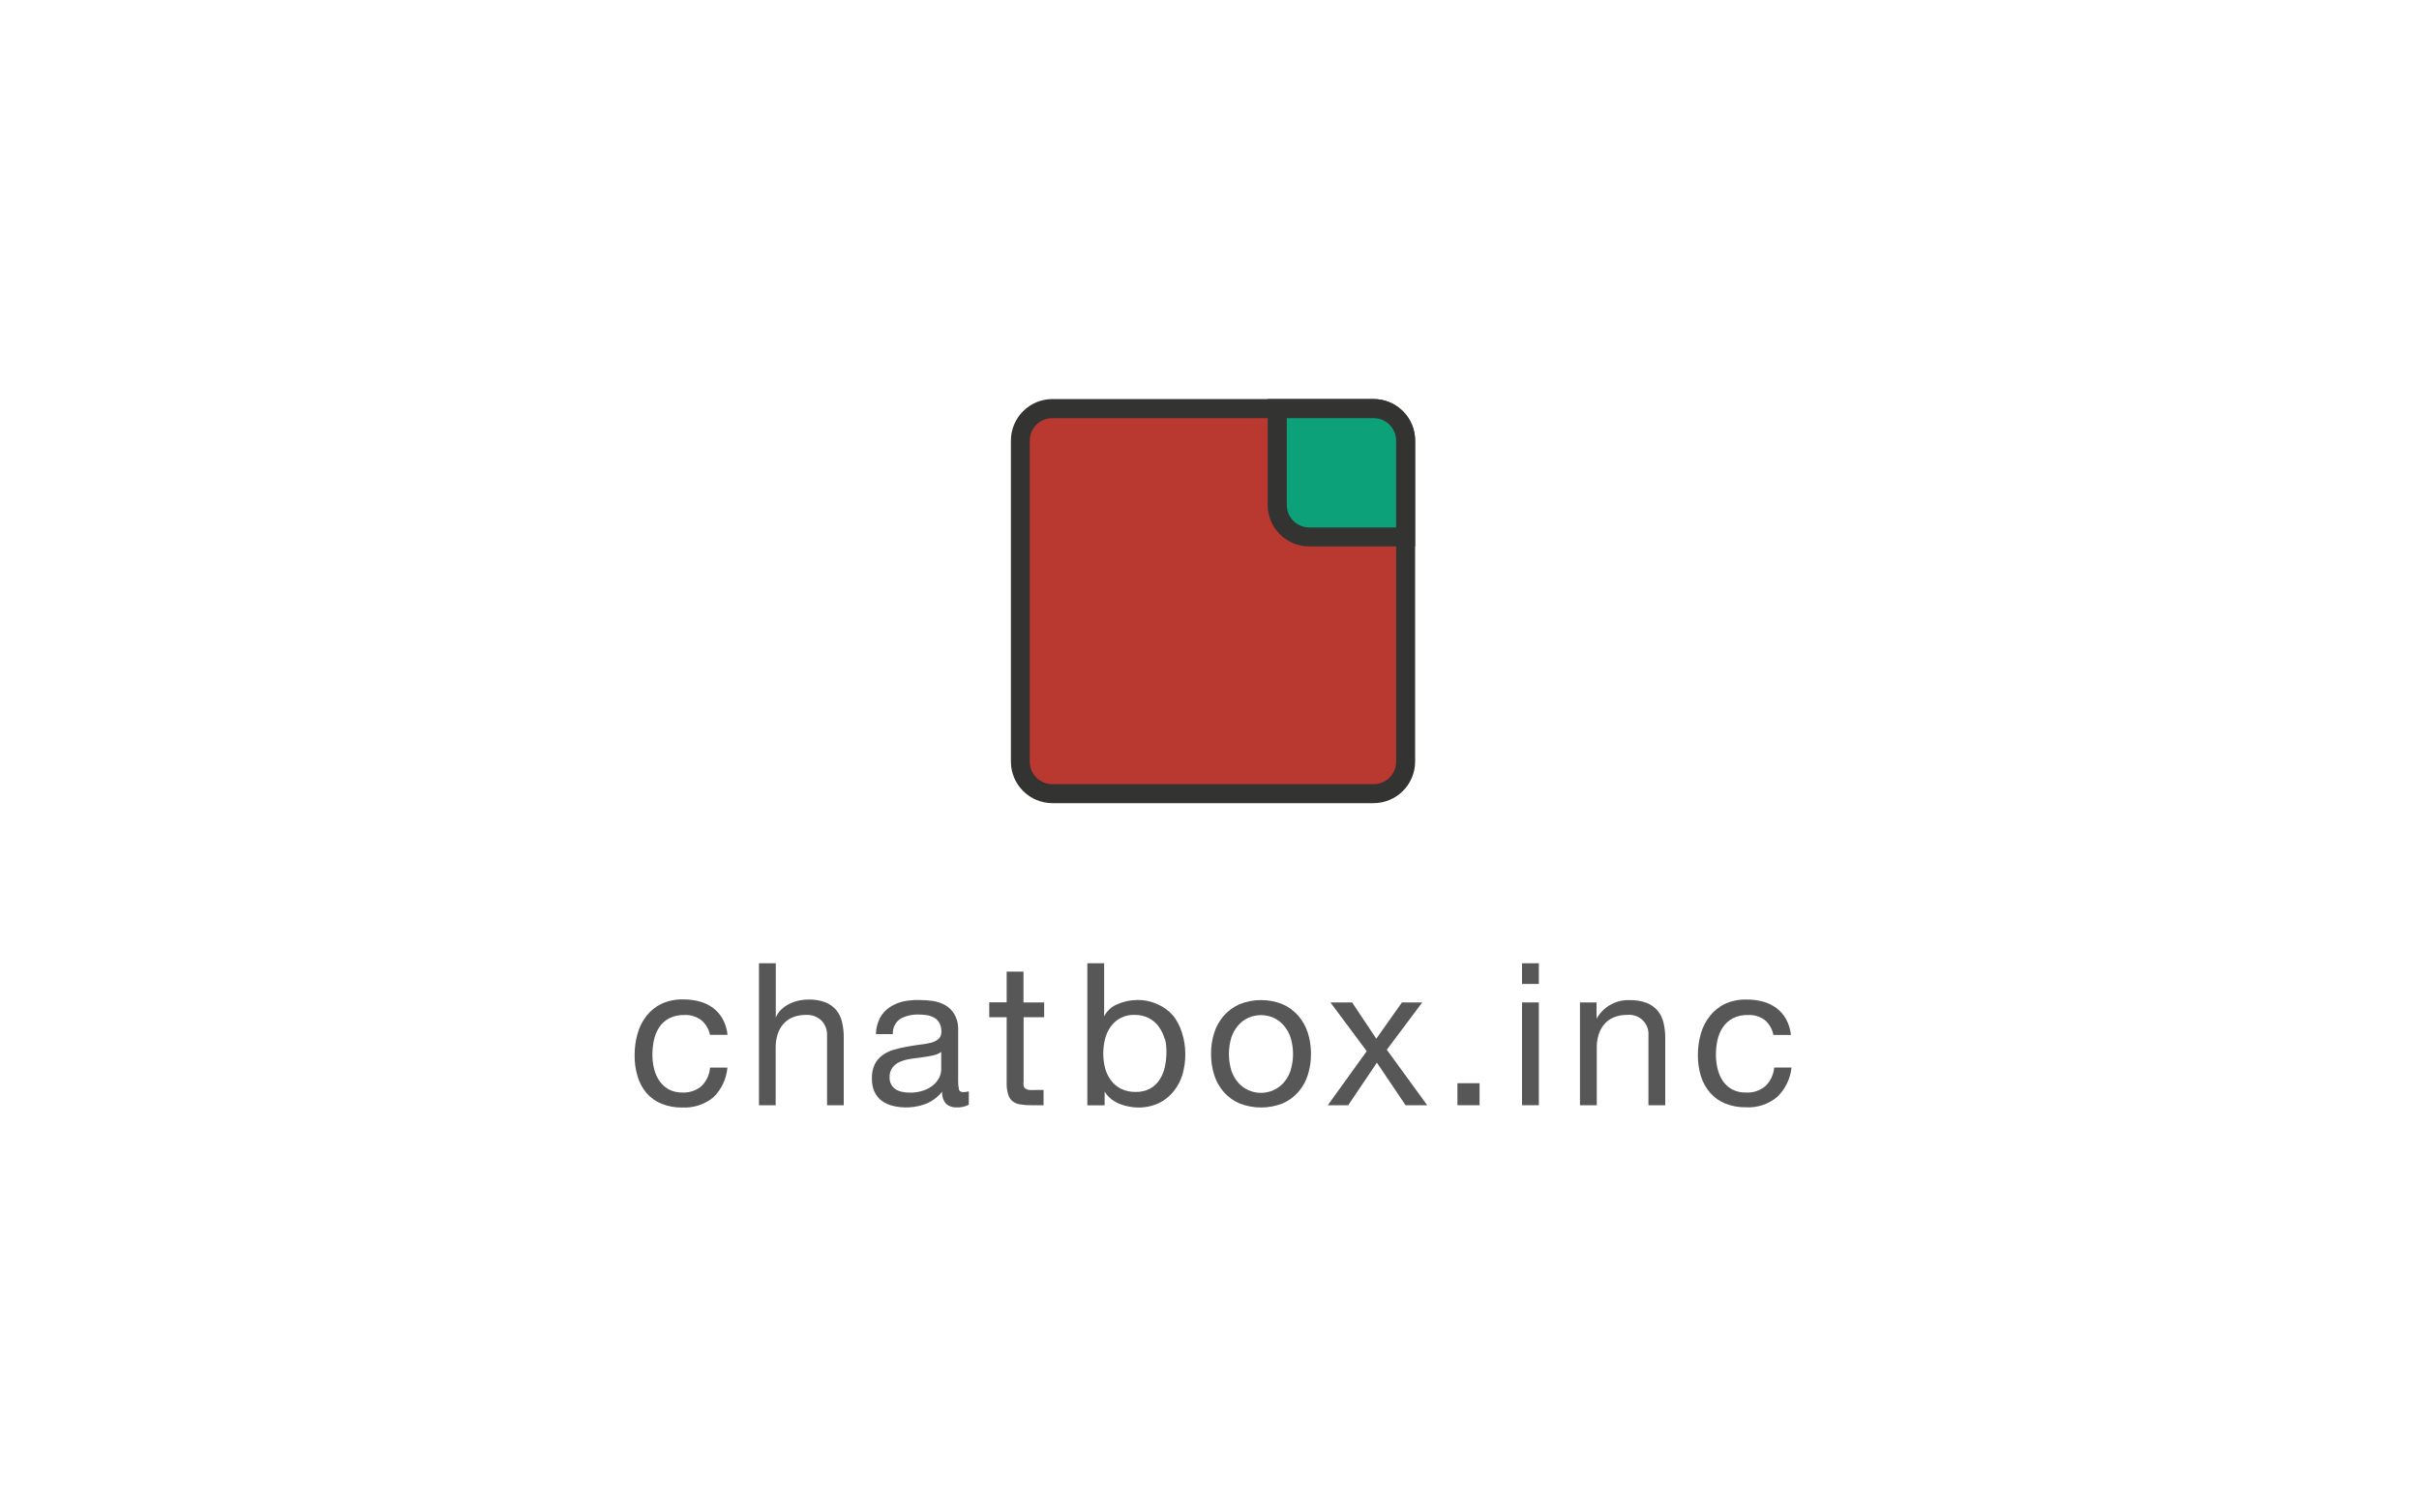
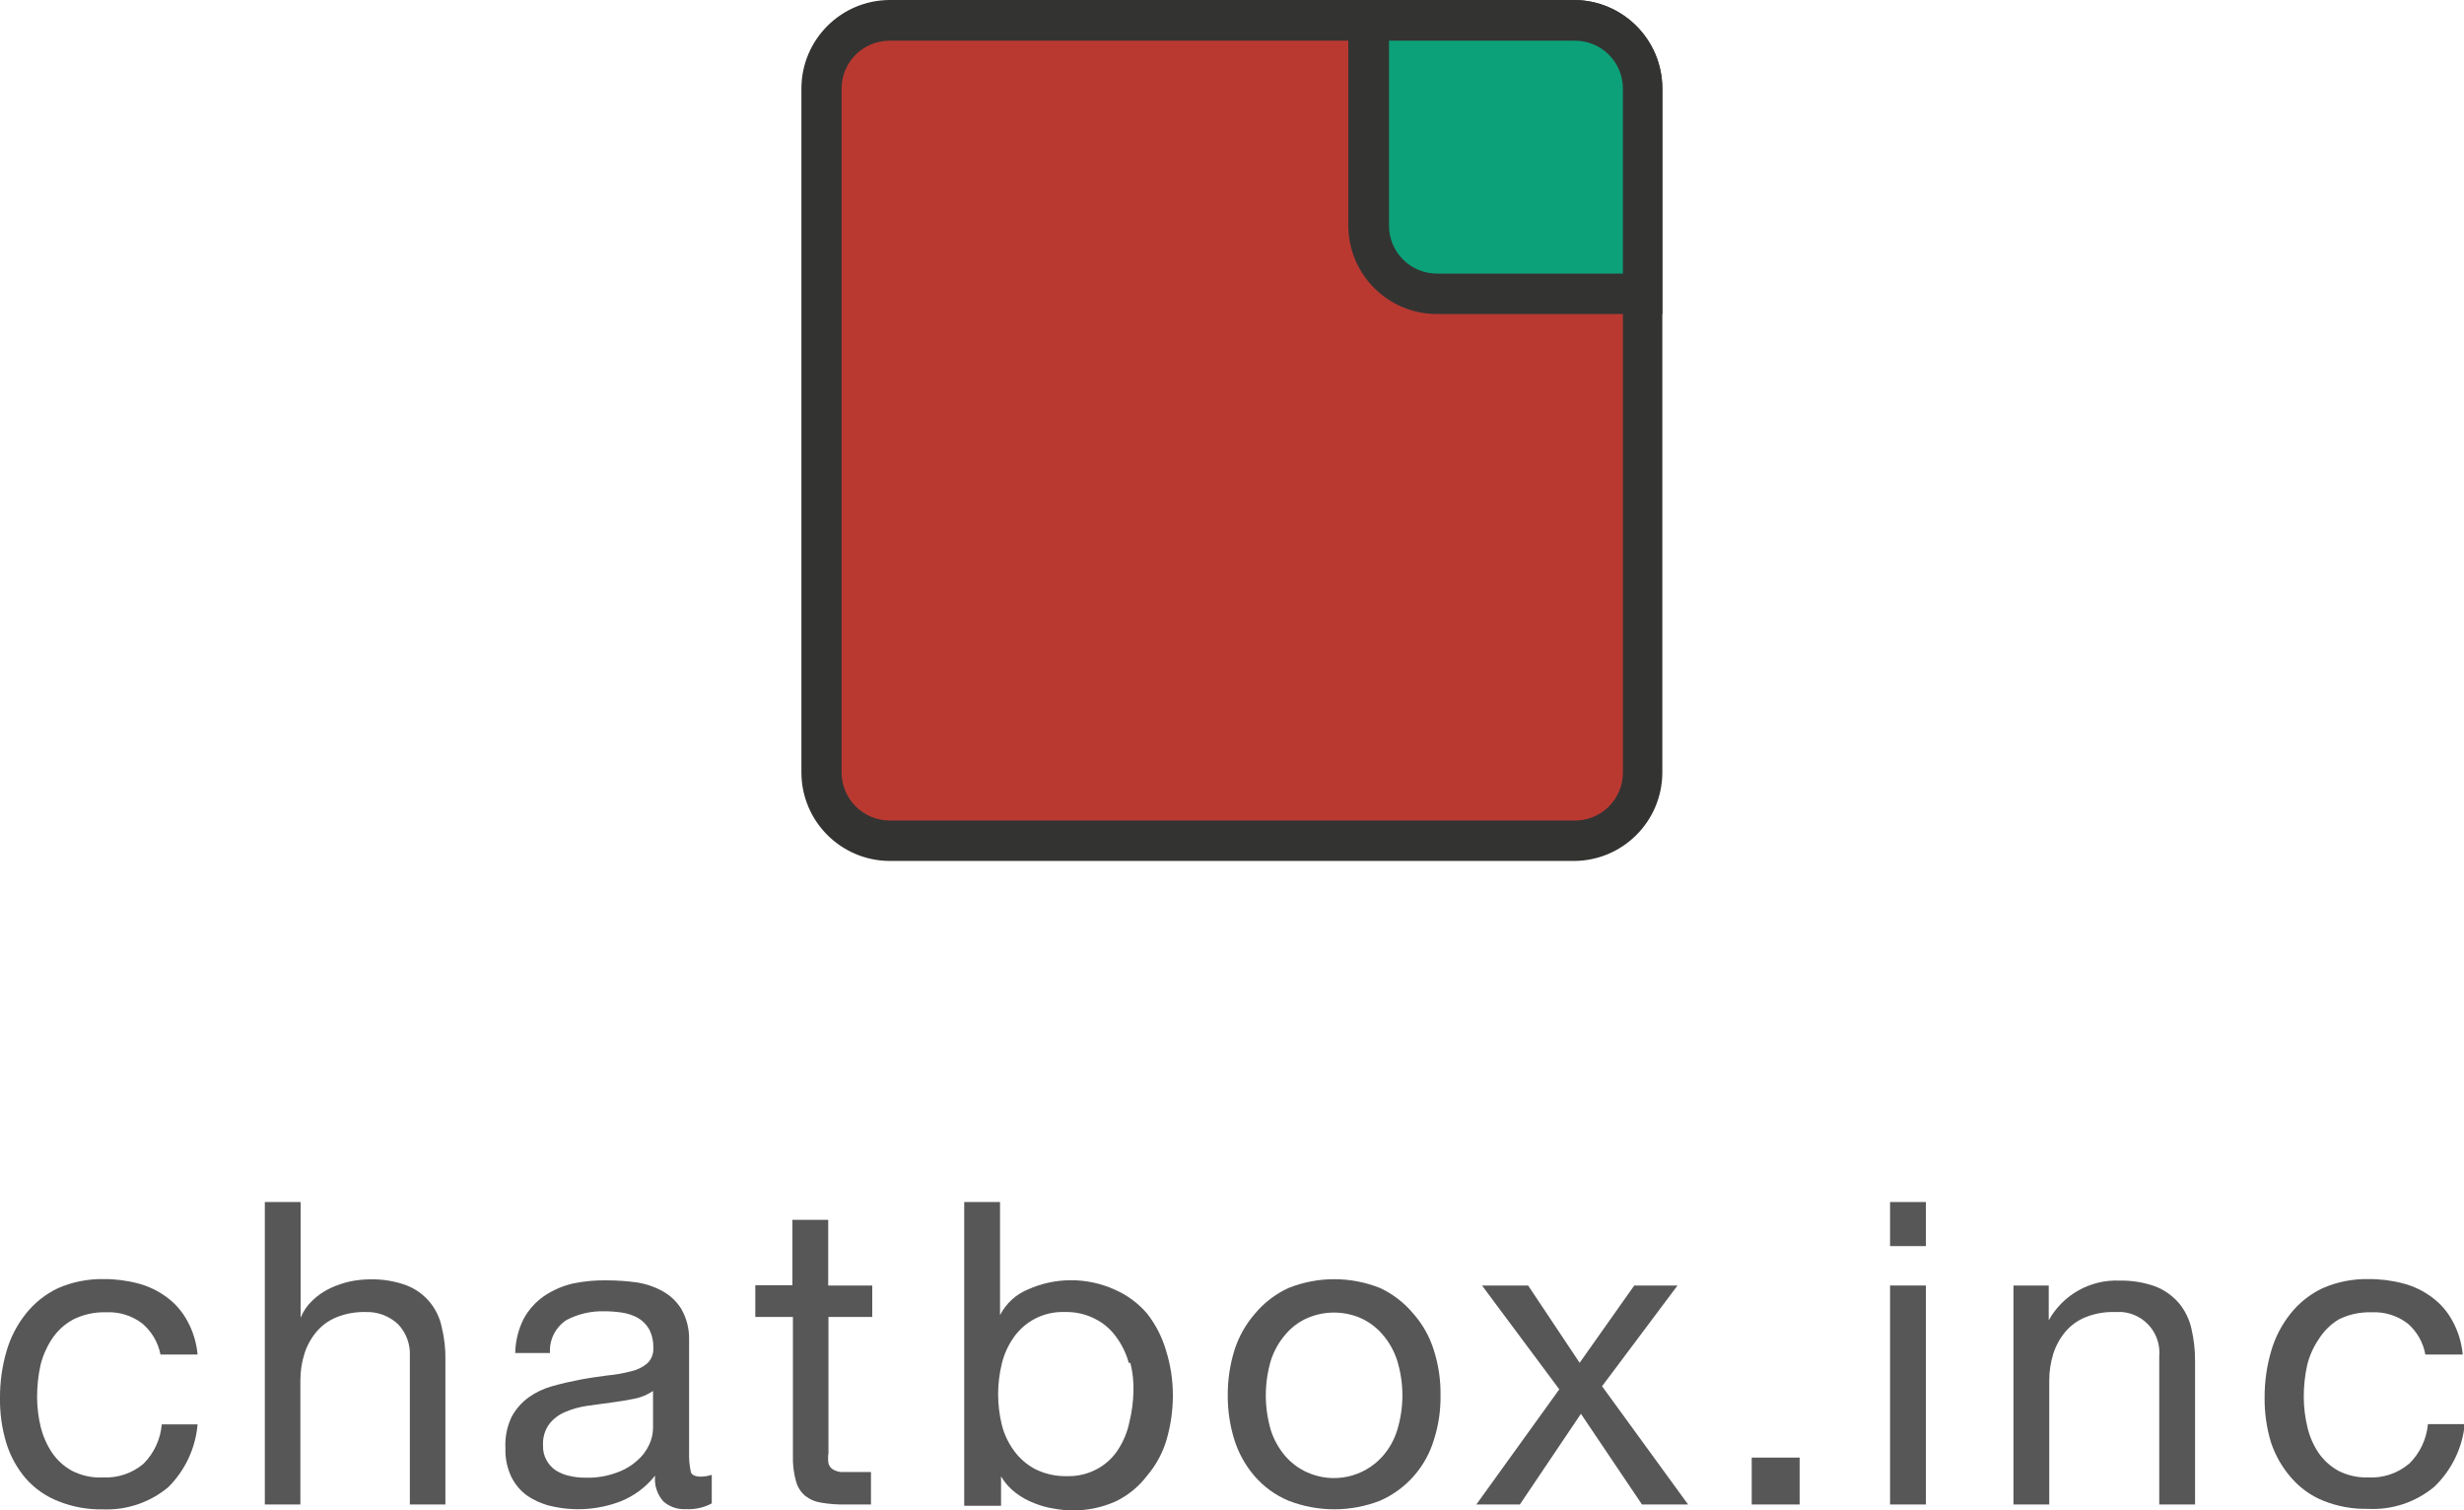
- <svg xmlns="http://www.w3.org/2000/svg" viewBox="0 0 200 125">
+ <svg xmlns="http://www.w3.org/2000/svg" id="レイヤー_1" data-name="レイヤー 1" viewBox="0 0 95.65 58.59">
  <defs>
-     <style>.cls-1{fill:none;}.cls-2{fill:#b93931;}.cls-3{fill:#333332;}.cls-4{fill:#0da179;}.cls-5{fill:#585757;}</style>
+     <style>.cls-1{fill:#b93931;}.cls-2{fill:#333332;}.cls-3{fill:#0da179;}.cls-4{fill:#585757;}</style>
  </defs>
-   <g id="bunner_light">
-     <g id="bg">
-       <rect class="cls-1" width="200" height="125" />
-     </g>
-     <path class="cls-2" d="M113.56,65.63H87A2.65,2.65,0,0,1,84.37,63V36.44A2.65,2.65,0,0,1,87,33.79h26.54a2.65,2.65,0,0,1,2.65,2.64h0V63a2.65,2.65,0,0,1-2.65,2.65h0" />
-     <path class="cls-3" d="M113.56,66.42H87A3.44,3.44,0,0,1,83.58,63V36.44A3.44,3.44,0,0,1,87,33h26.54A3.44,3.44,0,0,1,117,36.44V63A3.44,3.44,0,0,1,113.56,66.42ZM87,34.58a1.86,1.86,0,0,0-1.86,1.86V63A1.86,1.86,0,0,0,87,64.85h26.54A1.86,1.86,0,0,0,115.43,63V36.44a1.86,1.86,0,0,0-1.86-1.86Z" />
-     <path class="cls-4" d="M116.21,44.4h-8a2.65,2.65,0,0,1-2.65-2.65h0v-8h8a2.65,2.65,0,0,1,2.65,2.65v8Z" />
-     <path class="cls-3" d="M117,45.19h-8.76a3.44,3.44,0,0,1-3.43-3.44V33h8.75A3.44,3.44,0,0,1,117,36.44v8.75ZM106.39,34.58v7.18a1.86,1.86,0,0,0,1.86,1.86h7.18V36.44a1.86,1.86,0,0,0-1.86-1.86h-7.18Z" />
-     <path class="cls-5" d="M58,84.38a2.12,2.12,0,0,0-1.42-.44,2.62,2.62,0,0,0-1.27.28,2.28,2.28,0,0,0-.81.74A3.1,3.1,0,0,0,54.07,86a5.8,5.8,0,0,0-.13,1.24,4.71,4.71,0,0,0,.14,1.15,3.05,3.05,0,0,0,.44,1,2.22,2.22,0,0,0,.77.7,2.31,2.31,0,0,0,1.14.26A2.28,2.28,0,0,0,58,89.82a2.46,2.46,0,0,0,.71-1.53h1.43A3.89,3.89,0,0,1,59,90.73a3.74,3.74,0,0,1-2.58.86,4.39,4.39,0,0,1-1.72-.31,3.31,3.31,0,0,1-1.25-.89A3.83,3.83,0,0,1,52.71,89a5.72,5.72,0,0,1-.24-1.75,6.21,6.21,0,0,1,.25-1.79A4.13,4.13,0,0,1,53.46,84a3.51,3.51,0,0,1,1.26-1,4.12,4.12,0,0,1,1.76-.35,5.19,5.19,0,0,1,1.36.17,3.29,3.29,0,0,1,1.12.54,2.9,2.9,0,0,1,.79.91,3.35,3.35,0,0,1,.4,1.31H58.7A2.12,2.12,0,0,0,58,84.38Z" />
-     <path class="cls-5" d="M64.14,79.66v4.49h0a1.87,1.87,0,0,1,.46-.67A2.55,2.55,0,0,1,65.3,83a3.47,3.47,0,0,1,.77-.26,3.93,3.93,0,0,1,.78-.08,3.72,3.72,0,0,1,1.39.23,2.31,2.31,0,0,1,.9.64,2.4,2.4,0,0,1,.48,1,5.26,5.26,0,0,1,.14,1.26V91.4H68.38V85.65a1.69,1.69,0,0,0-.46-1.25,1.71,1.71,0,0,0-1.27-.47,2.84,2.84,0,0,0-1.11.2,2.07,2.07,0,0,0-.78.56,2.4,2.4,0,0,0-.47.85,3.45,3.45,0,0,0-.16,1.06v4.8H62.75V79.66Z" />
-     <path class="cls-5" d="M80.08,91.37a2,2,0,0,1-1,.21,1.2,1.2,0,0,1-.86-.3,1.32,1.32,0,0,1-.32-1,3.35,3.35,0,0,1-1.34,1,4.62,4.62,0,0,1-2.75.17,2.55,2.55,0,0,1-.9-.41,2,2,0,0,1-.6-.73,2.46,2.46,0,0,1-.22-1.1A2.5,2.5,0,0,1,72.33,88a2.15,2.15,0,0,1,.65-.75,3,3,0,0,1,.92-.44q.52-.15,1.06-.25t1.1-.17a5.89,5.89,0,0,0,.91-.16,1.51,1.51,0,0,0,.63-.31.77.77,0,0,0,.23-.6,1.4,1.4,0,0,0-.17-.74,1.19,1.19,0,0,0-.44-.43,1.81,1.81,0,0,0-.61-.2,4.4,4.4,0,0,0-.67-.05,3,3,0,0,0-1.48.34,1.42,1.42,0,0,0-.64,1.28H72.42a3,3,0,0,1,.33-1.33,2.49,2.49,0,0,1,.79-.88,3.34,3.34,0,0,1,1.13-.49A5.89,5.89,0,0,1,76,82.7a8,8,0,0,1,1.14.08,3,3,0,0,1,1,.34,2,2,0,0,1,.74.71A2.3,2.3,0,0,1,79.22,85v4.37a3.23,3.23,0,0,0,.06.72q.06.23.39.23a1.71,1.71,0,0,0,.43-.07v1.09ZM77.81,87a1.79,1.79,0,0,1-.69.29q-.43.09-.9.15l-.95.13a3.51,3.51,0,0,0-.86.24,1.54,1.54,0,0,0-.62.47,1.3,1.3,0,0,0-.24.83,1.12,1.12,0,0,0,.14.58,1.14,1.14,0,0,0,.36.39,1.49,1.49,0,0,0,.52.21,2.9,2.9,0,0,0,.63.07,3.3,3.3,0,0,0,1.19-.19,2.46,2.46,0,0,0,.81-.47,1.88,1.88,0,0,0,.47-.62,1.56,1.56,0,0,0,.15-.63V87Z" />
-     <path class="cls-5" d="M86.33,82.9v1.22H84.63V89.4a1.52,1.52,0,0,0,0,.4.4.4,0,0,0,.16.23.67.67,0,0,0,.32.11,4.28,4.28,0,0,0,.53,0h.64V91.4H85.26a4.9,4.9,0,0,1-.93-.07,1.36,1.36,0,0,1-.63-.27,1.16,1.16,0,0,1-.35-.56,3.23,3.23,0,0,1-.12-1V84.12H81.79V82.89h1.44V80.35h1.39V82.9h1.71Z" />
-     <path class="cls-5" d="M91.29,79.66v4.39h0a2.1,2.1,0,0,1,1.09-1A4.05,4.05,0,0,1,94,82.7a3.84,3.84,0,0,1,1.72.36A3.5,3.5,0,0,1,97,84a4.34,4.34,0,0,1,.73,1.42A5.81,5.81,0,0,1,98,87.17a6,6,0,0,1-.24,1.71A4,4,0,0,1,97,90.29a3.39,3.39,0,0,1-1.22.95,3.92,3.92,0,0,1-1.7.35,4.25,4.25,0,0,1-.7-.07,3.77,3.77,0,0,1-.76-.21,2.94,2.94,0,0,1-.72-.4,2.24,2.24,0,0,1-.57-.64h0v1.14H89.9V79.66h1.4Zm5,6.25a3.12,3.12,0,0,0-.48-1,2.31,2.31,0,0,0-.82-.71,2.47,2.47,0,0,0-1.18-.27,2.31,2.31,0,0,0-2,1,3.07,3.07,0,0,0-.45,1,5,5,0,0,0,0,2.38,3,3,0,0,0,.47,1,2.38,2.38,0,0,0,.83.72,2.61,2.61,0,0,0,1.23.27,2.38,2.38,0,0,0,1.21-.28,2.25,2.25,0,0,0,.78-.74,3.22,3.22,0,0,0,.43-1.05,5.65,5.65,0,0,0,.13-1.22A4.34,4.34,0,0,0,96.32,85.91Z" />
-     <path class="cls-5" d="M100.39,85.41a4,4,0,0,1,.79-1.41,3.73,3.73,0,0,1,1.3-.95,4.78,4.78,0,0,1,3.57,0,3.77,3.77,0,0,1,1.29.95,4,4,0,0,1,.79,1.41,5.72,5.72,0,0,1,.26,1.75,5.64,5.64,0,0,1-.26,1.74,4,4,0,0,1-.79,1.41,3.69,3.69,0,0,1-1.29.94,4.88,4.88,0,0,1-3.57,0,3.66,3.66,0,0,1-1.3-.94,4,4,0,0,1-.79-1.41,5.59,5.59,0,0,1-.26-1.74A5.66,5.66,0,0,1,100.39,85.41Zm1.42,3.13a2.87,2.87,0,0,0,.57,1,2.45,2.45,0,0,0,.85.62,2.52,2.52,0,0,0,2.9-.62,2.93,2.93,0,0,0,.57-1,4.67,4.67,0,0,0,0-2.75,3,3,0,0,0-.57-1,2.46,2.46,0,0,0-.85-.63,2.58,2.58,0,0,0-2.05,0,2.41,2.41,0,0,0-.85.63,2.94,2.94,0,0,0-.57,1,4.71,4.71,0,0,0,0,2.75Z" />
-     <path class="cls-5" d="M110,82.9h1.79l2,3,2.12-3h1.68l-2.93,3.91L118,91.4h-1.79l-2.37-3.52-2.37,3.52h-1.69L113,86.93Z" />
-     <path class="cls-5" d="M122.33,89.58V91.4h-1.83V89.58Z" />
-     <path class="cls-5" d="M125.84,81.37V79.66h1.39v1.71Zm1.39,1.53v8.5h-1.39V82.9Z" />
-     <path class="cls-5" d="M132,82.9v1.35h0a3,3,0,0,1,2.76-1.54,3.72,3.72,0,0,1,1.39.23,2.32,2.32,0,0,1,.9.64,2.42,2.42,0,0,1,.49,1,5.31,5.31,0,0,1,.14,1.26V91.4h-1.39V85.65a1.59,1.59,0,0,0-1.75-1.72,2.83,2.83,0,0,0-1.11.2,2.07,2.07,0,0,0-.78.56,2.38,2.38,0,0,0-.47.85,3.42,3.42,0,0,0-.16,1.06v4.8h-1.39V82.9Z" />
-     <path class="cls-5" d="M145.94,84.38a2.13,2.13,0,0,0-1.42-.44,2.63,2.63,0,0,0-1.27.28,2.29,2.29,0,0,0-.81.74A3.14,3.14,0,0,0,142,86a5.86,5.86,0,0,0-.13,1.24,4.66,4.66,0,0,0,.14,1.15,3.05,3.05,0,0,0,.43,1,2.21,2.21,0,0,0,.77.7,2.31,2.31,0,0,0,1.14.26,2.27,2.27,0,0,0,1.62-.54,2.45,2.45,0,0,0,.72-1.53h1.43a3.92,3.92,0,0,1-1.18,2.43,3.69,3.69,0,0,1-2.58.86,4.39,4.39,0,0,1-1.72-.31,3.31,3.31,0,0,1-1.25-.89,3.83,3.83,0,0,1-.76-1.37,5.77,5.77,0,0,1-.25-1.75,6.21,6.21,0,0,1,.25-1.79,4.13,4.13,0,0,1,.75-1.45,3.5,3.5,0,0,1,1.26-1,4.12,4.12,0,0,1,1.76-.35,5.17,5.17,0,0,1,1.36.17,3.31,3.31,0,0,1,1.12.54,2.9,2.9,0,0,1,.79.91,3.37,3.37,0,0,1,.4,1.31h-1.45A2.14,2.14,0,0,0,145.94,84.38Z" />
+   <g id="bunner_light" data-name="bunner light">
+     <path class="cls-1" d="M61.09,32.63H34.53A2.65,2.65,0,0,1,31.9,30V3.44A2.65,2.65,0,0,1,34.53.79H61.07a2.65,2.65,0,0,1,2.65,2.64h0V30a2.65,2.65,0,0,1-2.65,2.65h0" />
+     <path class="cls-2" d="M61.09,33.42H34.53A3.44,3.44,0,0,1,31.11,30V3.44A3.44,3.44,0,0,1,34.53,0H61.07a3.44,3.44,0,0,1,3.46,3.42V30A3.44,3.44,0,0,1,61.09,33.42ZM34.53,1.58a1.86,1.86,0,0,0-1.86,1.86h0V30a1.87,1.87,0,0,0,1.86,1.85H61.07A1.86,1.86,0,0,0,63,30V3.44A1.86,1.86,0,0,0,61.1,1.58H34.53Z" />
+     <path class="cls-3" d="M63.74,11.4h-8a2.65,2.65,0,0,1-2.65-2.65h0v-8h8A2.65,2.65,0,0,1,63.74,3.4h0Z" />
+     <path class="cls-2" d="M64.53,12.19H55.77a3.44,3.44,0,0,1-3.43-3.44V0h8.75a3.44,3.44,0,0,1,3.44,3.44h0ZM53.92,1.58V8.76a1.86,1.86,0,0,0,1.86,1.86H63V3.44A1.86,1.86,0,0,0,61.1,1.58H53.92Z" />
+     <path class="cls-4" d="M5.53,51.38a2.13,2.13,0,0,0-1.42-.44,2.65,2.65,0,0,0-1.27.28A2.3,2.3,0,0,0,2,52a3.27,3.27,0,0,0-.43,1,5.74,5.74,0,0,0-.13,1.24,5,5,0,0,0,.14,1.15,3.21,3.21,0,0,0,.44,1,2.25,2.25,0,0,0,.77.7A2.36,2.36,0,0,0,4,57.35a2.26,2.26,0,0,0,1.57-.53,2.46,2.46,0,0,0,.71-1.53H7.67a3.9,3.9,0,0,1-1.14,2.44A3.72,3.72,0,0,1,4,58.59a4.41,4.41,0,0,1-1.72-.31A3.26,3.26,0,0,1,1,57.39,3.89,3.89,0,0,1,.24,56,5.78,5.78,0,0,1,0,54.25a6.34,6.34,0,0,1,.25-1.79A4.2,4.2,0,0,1,1,51a3.5,3.5,0,0,1,1.26-1A4.26,4.26,0,0,1,4,49.65a5.17,5.17,0,0,1,1.36.17,3.23,3.23,0,0,1,1.12.54,2.77,2.77,0,0,1,.79.91,3.33,3.33,0,0,1,.4,1.31H6.23A2.11,2.11,0,0,0,5.53,51.38Z" />
+     <path class="cls-4" d="M11.67,46.66v4.49h0a1.91,1.91,0,0,1,.46-.67,2.57,2.57,0,0,1,.7-.48,3.68,3.68,0,0,1,.77-.26,4.13,4.13,0,0,1,.78-.08,3.87,3.87,0,0,1,1.39.23,2.21,2.21,0,0,1,1.38,1.64,4.87,4.87,0,0,1,.14,1.26V58.4H15.91V52.65a1.67,1.67,0,0,0-.46-1.25,1.75,1.75,0,0,0-1.27-.47,2.8,2.8,0,0,0-1.11.2,2,2,0,0,0-.78.56,2.53,2.53,0,0,0-.47.85,3.45,3.45,0,0,0-.16,1.06v4.8H10.28V46.66Z" />
+     <path class="cls-4" d="M27.61,58.37a1.92,1.92,0,0,1-1,.21,1.2,1.2,0,0,1-.86-.3,1.3,1.3,0,0,1-.32-1,3.25,3.25,0,0,1-1.34,1,4.62,4.62,0,0,1-2.75.17,2.72,2.72,0,0,1-.9-.41,2,2,0,0,1-.6-.73,2.44,2.44,0,0,1-.22-1.1A2.53,2.53,0,0,1,19.86,55a2.24,2.24,0,0,1,.65-.75,2.89,2.89,0,0,1,.92-.44c.35-.1.7-.18,1.06-.25s.73-.12,1.1-.17a5.59,5.59,0,0,0,.91-.16,1.49,1.49,0,0,0,.63-.31.76.76,0,0,0,.23-.6,1.47,1.47,0,0,0-.17-.74,1.21,1.21,0,0,0-.44-.43,1.9,1.9,0,0,0-.61-.2,4.91,4.91,0,0,0-.67-.05,3,3,0,0,0-1.48.34,1.42,1.42,0,0,0-.64,1.28H20a3.07,3.07,0,0,1,.33-1.33,2.56,2.56,0,0,1,.79-.88,3.35,3.35,0,0,1,1.13-.49,5.93,5.93,0,0,1,1.33-.12,8.74,8.74,0,0,1,1.14.08,3,3,0,0,1,1,.34,1.94,1.94,0,0,1,.74.71A2.31,2.31,0,0,1,26.75,52v4.37a2.92,2.92,0,0,0,.06.72c0,.15.17.23.39.23a1.55,1.55,0,0,0,.43-.07v1.09ZM25.34,54a1.91,1.91,0,0,1-.69.29q-.43.09-.9.15l-.95.13a3.35,3.35,0,0,0-.86.24,1.51,1.51,0,0,0-.62.47,1.29,1.29,0,0,0-.24.83,1.08,1.08,0,0,0,.14.58,1.12,1.12,0,0,0,.36.39,1.67,1.67,0,0,0,.52.21,2.7,2.7,0,0,0,.63.07,3.2,3.2,0,0,0,1.19-.19,2.36,2.36,0,0,0,.81-.47,1.79,1.79,0,0,0,.47-.62,1.53,1.53,0,0,0,.15-.63V54Z" />
+     <path class="cls-4" d="M33.86,49.9v1.22h-1.7V56.4a1.34,1.34,0,0,0,0,.4.38.38,0,0,0,.16.23.76.76,0,0,0,.32.11h1.17V58.4h-1a4.86,4.86,0,0,1-.93-.07,1.32,1.32,0,0,1-.63-.27,1.14,1.14,0,0,1-.35-.56,3.34,3.34,0,0,1-.12-1V51.12H29.32V49.89h1.44V47.35h1.39V49.9Z" />
+     <path class="cls-4" d="M38.82,46.66v4.39h0a2.13,2.13,0,0,1,1.09-1,4.1,4.1,0,0,1,3.34,0,3.49,3.49,0,0,1,1.28.94,4.26,4.26,0,0,1,.73,1.42,5.81,5.81,0,0,1,.27,1.75,6.19,6.19,0,0,1-.24,1.71,3.79,3.79,0,0,1-.76,1.41,3.34,3.34,0,0,1-1.22,1,4,4,0,0,1-1.7.35,4.15,4.15,0,0,1-.7-.07,3.44,3.44,0,0,1-.76-.21,2.82,2.82,0,0,1-.72-.4,2.19,2.19,0,0,1-.57-.64h0v1.14H37.43V46.66h1.39Zm5,6.25a3.08,3.08,0,0,0-.48-1,2.25,2.25,0,0,0-.82-.71,2.41,2.41,0,0,0-1.18-.27,2.31,2.31,0,0,0-2,1,3,3,0,0,0-.45,1,5,5,0,0,0,0,2.38,2.87,2.87,0,0,0,.47,1,2.4,2.4,0,0,0,.83.72,2.63,2.63,0,0,0,1.23.27A2.32,2.32,0,0,0,42.63,57a2.21,2.21,0,0,0,.78-.74,3.11,3.11,0,0,0,.43-1.05A5.56,5.56,0,0,0,44,54a4.08,4.08,0,0,0-.12-1.1Z" />
+     <path class="cls-4" d="M47.92,52.41A4,4,0,0,1,48.71,51a3.71,3.71,0,0,1,1.3-1,4.79,4.79,0,0,1,3.57,0,3.76,3.76,0,0,1,1.29,1,3.86,3.86,0,0,1,.79,1.41,5.5,5.5,0,0,1,.26,1.75,5.4,5.4,0,0,1-.26,1.74,3.76,3.76,0,0,1-2.08,2.35,4.89,4.89,0,0,1-3.57,0,3.56,3.56,0,0,1-1.3-.94,4,4,0,0,1-.79-1.41,5.69,5.69,0,0,1-.26-1.74A5.8,5.8,0,0,1,47.92,52.41Zm1.42,3.13a2.92,2.92,0,0,0,.57,1,2.45,2.45,0,0,0,.85.62,2.53,2.53,0,0,0,2.9-.62,2.77,2.77,0,0,0,.57-1,4.61,4.61,0,0,0,0-2.75,2.92,2.92,0,0,0-.57-1,2.42,2.42,0,0,0-.85-.63,2.61,2.61,0,0,0-2.05,0,2.31,2.31,0,0,0-.85.63,2.92,2.92,0,0,0-.57,1A4.77,4.77,0,0,0,49.34,55.54Z" />
+     <path class="cls-4" d="M57.53,49.9h1.79l2,3,2.12-3h1.68l-2.93,3.91,3.34,4.59H63.74l-2.37-3.52L59,58.4H57.31l3.22-4.47Z" />
+     <path class="cls-4" d="M69.86,56.58V58.4H68V56.58Z" />
+     <path class="cls-4" d="M73.37,48.37V46.66h1.39v1.71Zm1.39,1.53v8.5H73.37V49.9Z" />
+     <path class="cls-4" d="M79.53,49.9v1.35h0a3,3,0,0,1,2.76-1.54,3.87,3.87,0,0,1,1.39.23,2.32,2.32,0,0,1,.9.64,2.34,2.34,0,0,1,.49,1,5.35,5.35,0,0,1,.14,1.26V58.4H83.82V52.65a1.58,1.58,0,0,0-1.44-1.72h-.31a2.8,2.8,0,0,0-1.11.2,2,2,0,0,0-.78.56,2.53,2.53,0,0,0-.47.85,3.45,3.45,0,0,0-.16,1.06v4.8H78.16V49.9Z" />
+     <path class="cls-4" d="M93.47,51.38a2.13,2.13,0,0,0-1.42-.44,2.65,2.65,0,0,0-1.27.28A2.39,2.39,0,0,0,90,52a3.08,3.08,0,0,0-.44,1,5.74,5.74,0,0,0-.13,1.24,5,5,0,0,0,.14,1.15,3,3,0,0,0,.43,1,2.25,2.25,0,0,0,.77.7,2.36,2.36,0,0,0,1.14.26,2.28,2.28,0,0,0,1.62-.54,2.47,2.47,0,0,0,.72-1.53h1.43a3.9,3.9,0,0,1-1.18,2.43,3.72,3.72,0,0,1-2.58.86,4.41,4.41,0,0,1-1.72-.31,3.26,3.26,0,0,1-1.25-.89A4,4,0,0,1,88.16,56a5.79,5.79,0,0,1-.25-1.75,6.34,6.34,0,0,1,.25-1.79A4.18,4.18,0,0,1,88.91,51a3.5,3.5,0,0,1,1.26-1,4.26,4.26,0,0,1,1.76-.35,5.17,5.17,0,0,1,1.36.17,3.23,3.23,0,0,1,1.12.54,2.77,2.77,0,0,1,.79.91,3.33,3.33,0,0,1,.4,1.31H94.15A2.08,2.08,0,0,0,93.47,51.38Z" />
  </g>
</svg>
